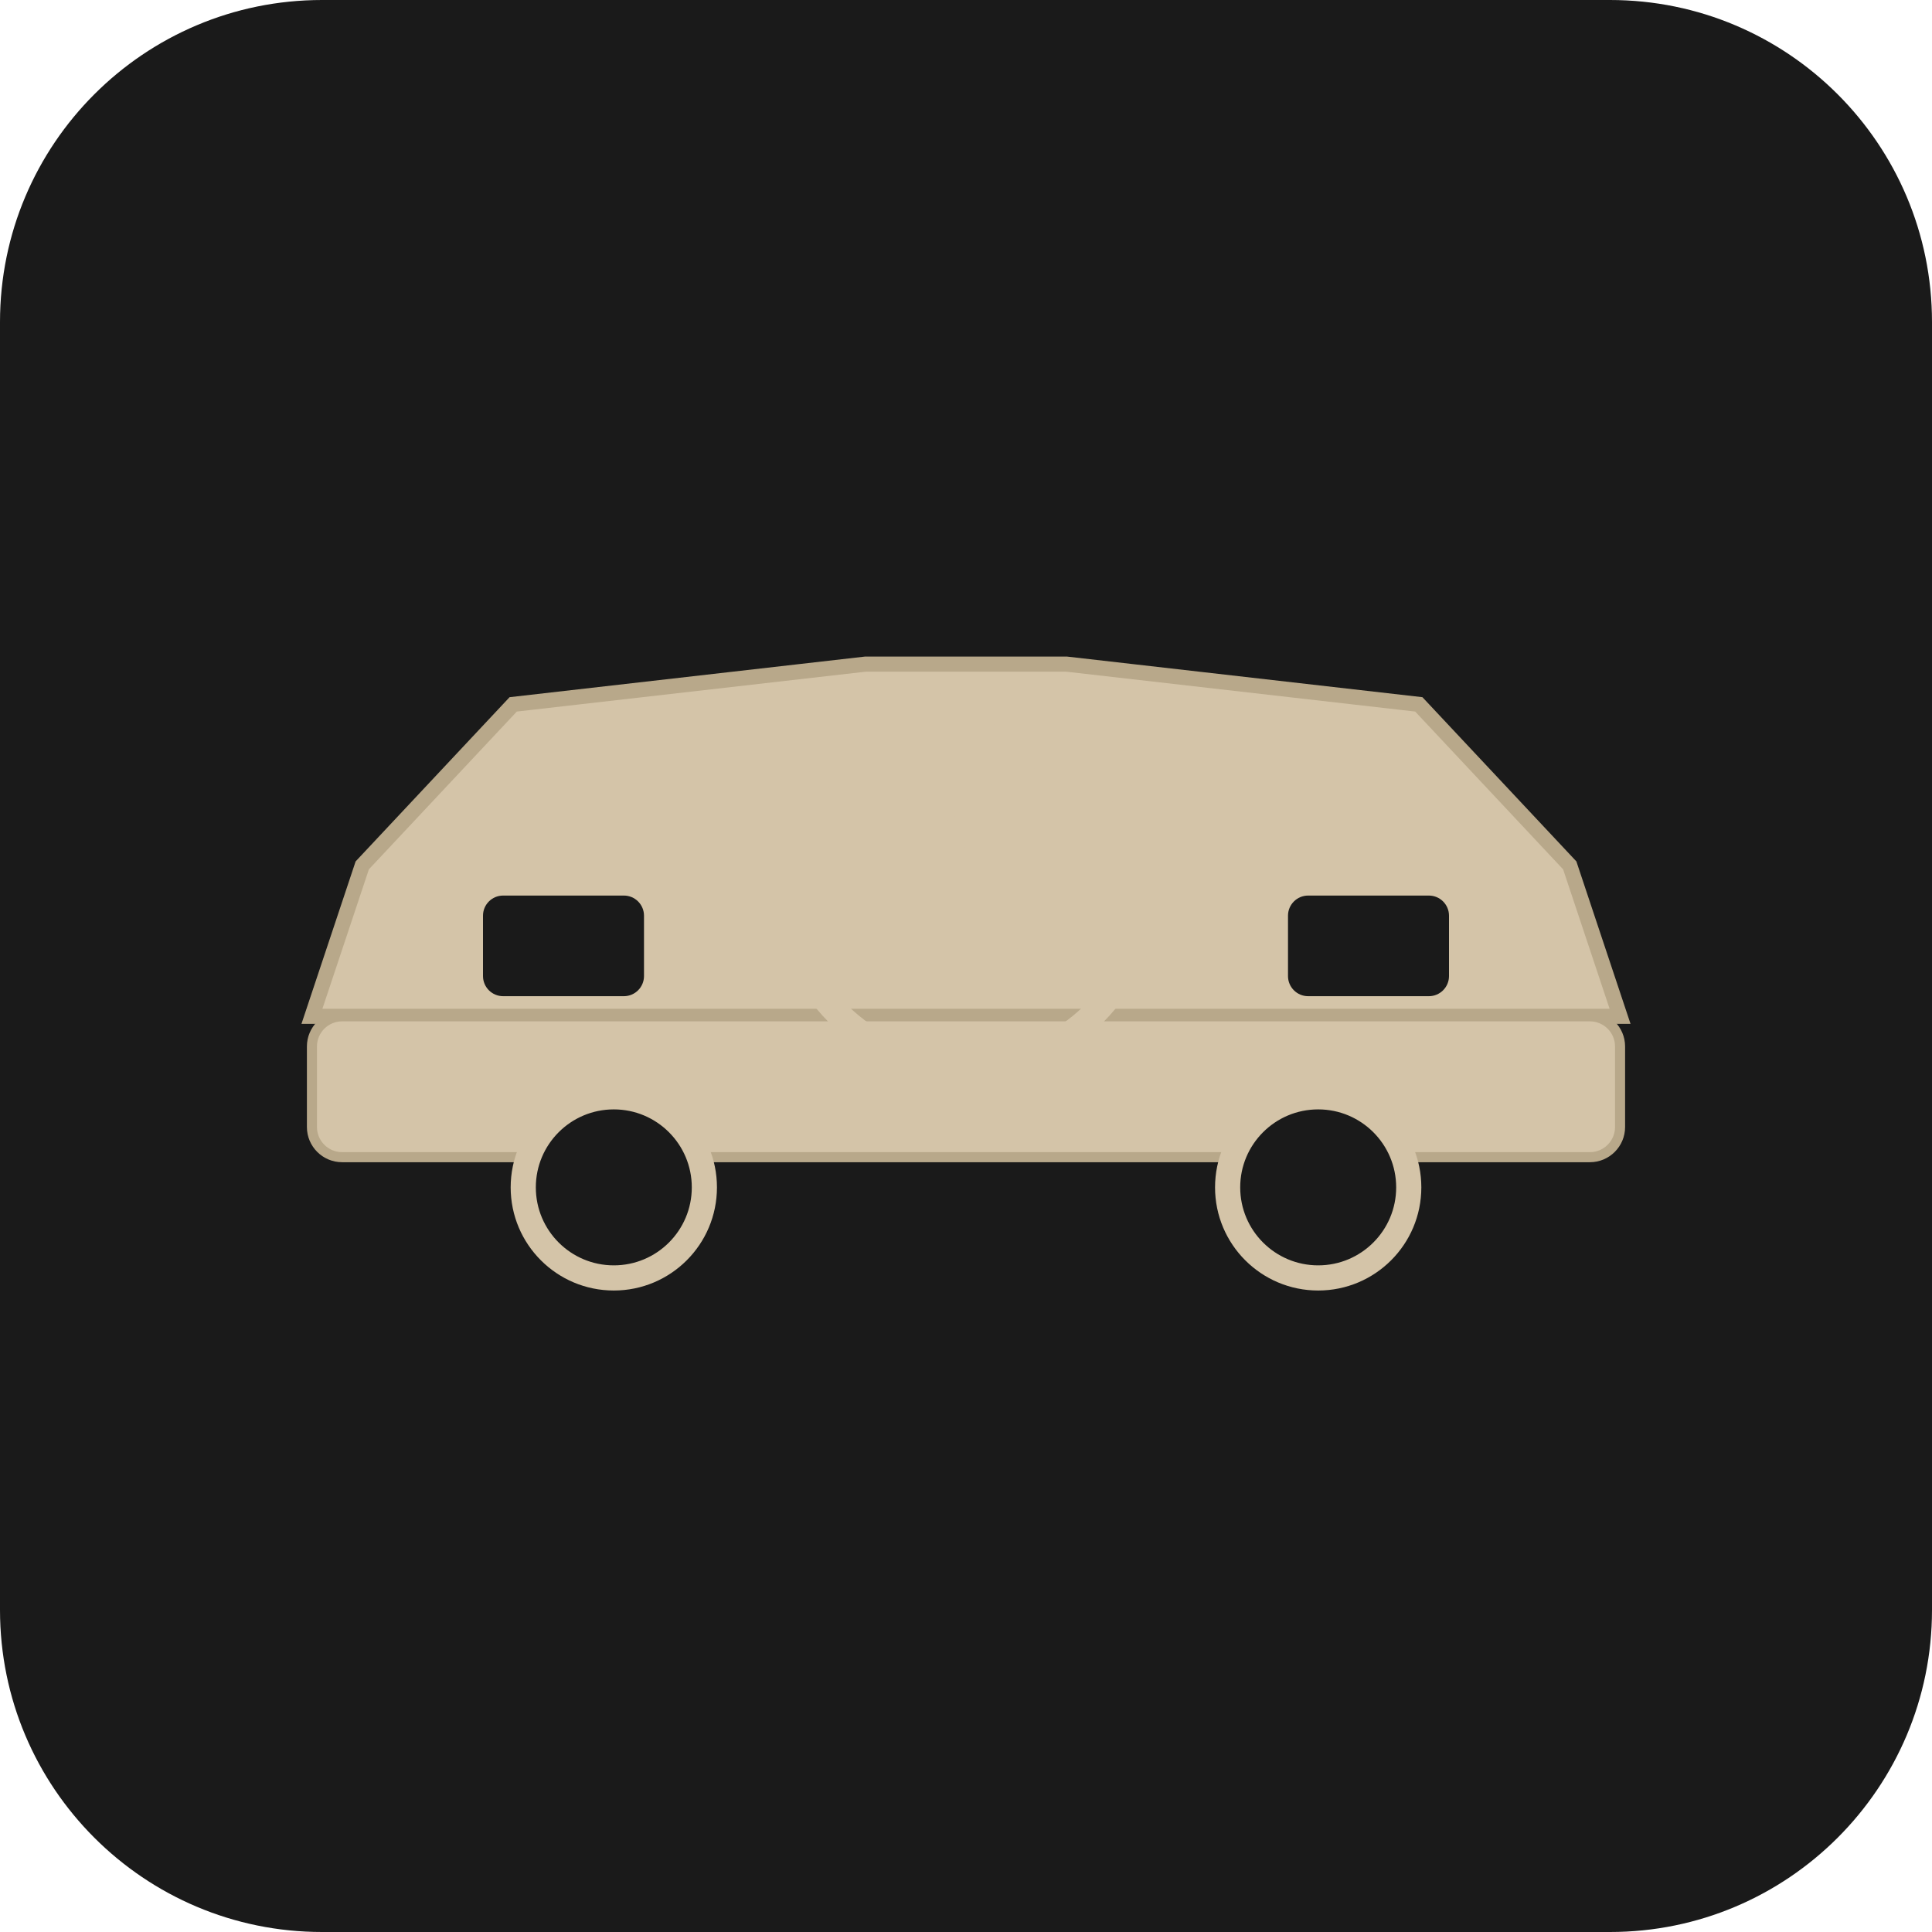
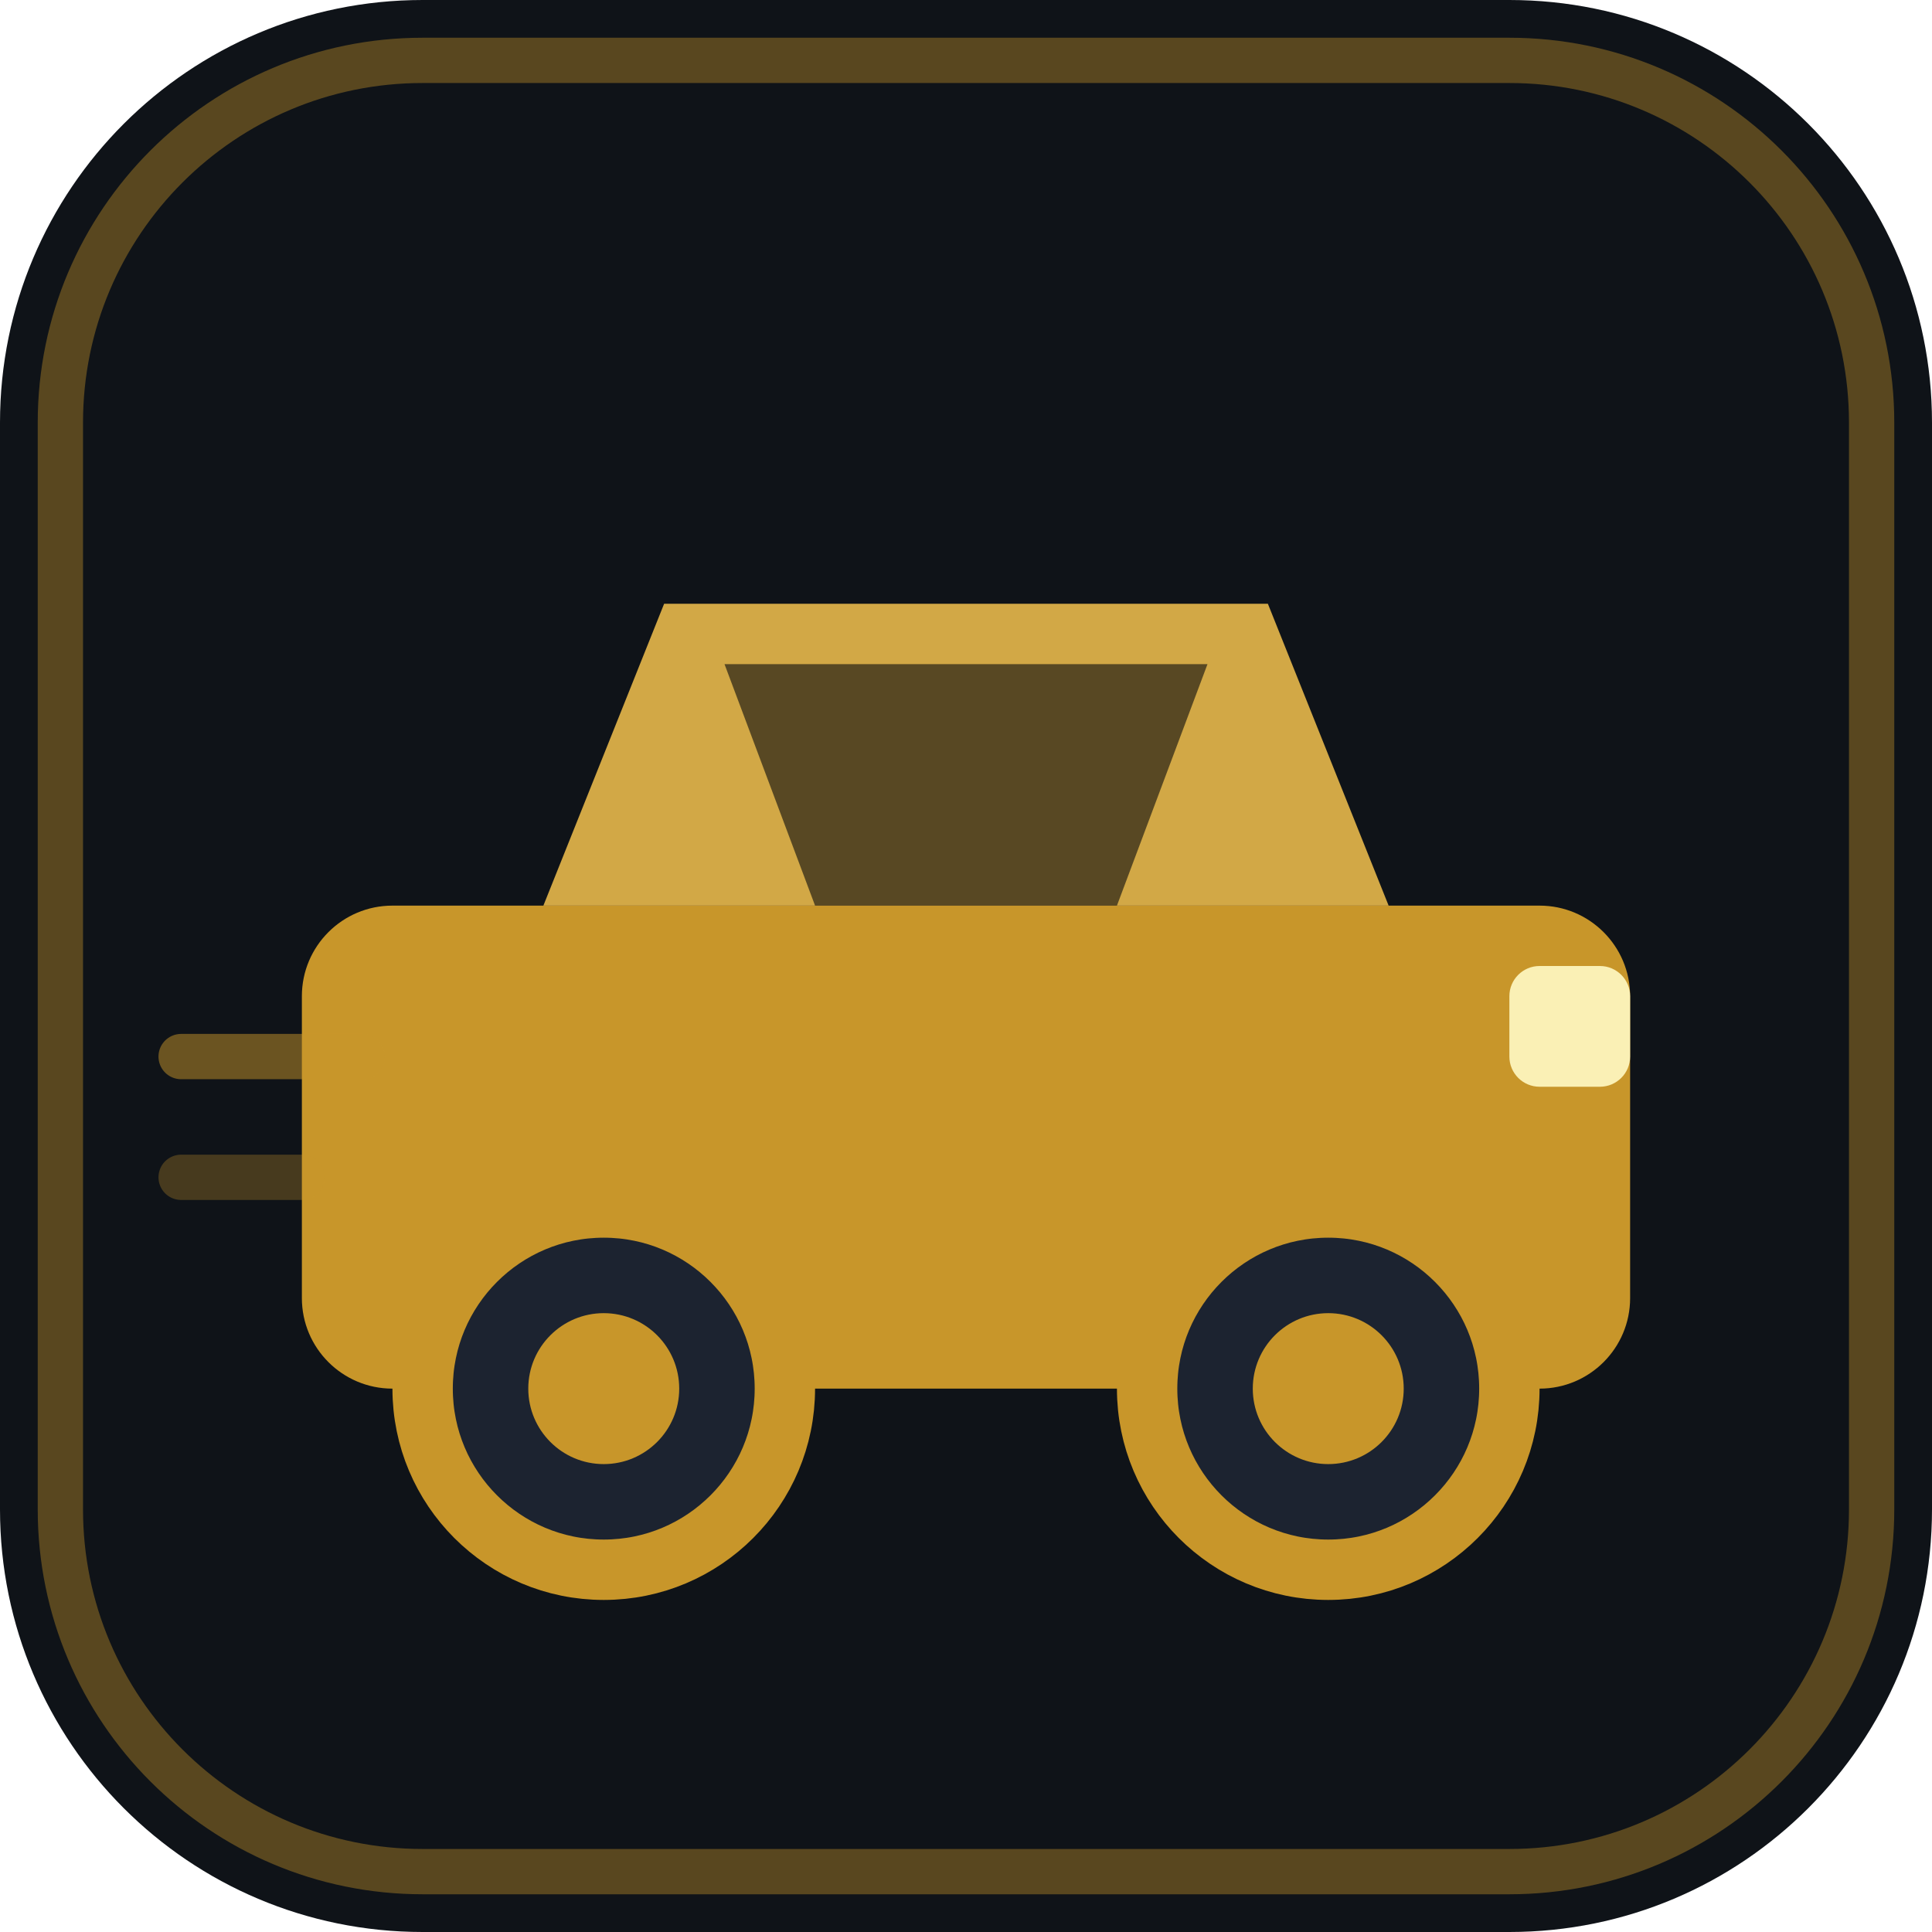
- <svg xmlns="http://www.w3.org/2000/svg" viewBox="0 0 192 192" width="192" height="192">
-   <rect width="192" height="192" rx="32" fill="#1a1a1a" />
-   <g transform="translate(96,96)">
-     <path d="M-60,-10 L-45,-26 L-10,-30 L10,-30 L45,-26 L60,-10 L65,5 L-65,5 Z" fill="#d4c4a8" stroke="#b8a88a" stroke-width="1.5" />
-     <rect x="-65" y="5" width="130" height="14" rx="3" fill="#d4c4a8" stroke="#b8a88a" stroke-width="1" />
-     <circle cx="-35" cy="22" r="9" fill="#1a1a1a" stroke="#d4c4a8" stroke-width="2.5" />
-     <circle cx="35" cy="22" r="9" fill="#1a1a1a" stroke="#d4c4a8" stroke-width="2.5" />
-     <rect x="-48" y="-7" width="16" height="10" rx="2" fill="#1a1a1a" />
-     <rect x="32" y="-7" width="16" height="10" rx="2" fill="#1a1a1a" />
-     <circle cx="0" cy="-8" r="18" fill="none" stroke="#d4c4a8" stroke-width="2.5" />
-     <text x="0" y="-4" text-anchor="middle" font-family="Georgia,serif" font-weight="900" font-style="italic" font-size="28" fill="#d4c4a8">K</text>
-   </g>
+ <svg xmlns="http://www.w3.org/2000/svg" viewBox="0 0 64 64">
+   <rect width="64" height="64" rx="14" fill="#0F1318" />
+   <rect x="2" y="2" width="60" height="60" rx="12" fill="none" stroke="#C8962A" stroke-width="1.5" opacity="0.4" />
+   <rect x="10" y="30" width="44" height="16" rx="3" fill="#C8962A" />
+   <path d="M18 30 L22 20 L42 20 L46 30Z" fill="#E8B84B" opacity="0.9" />
+   <path d="M24 22 L27 30 L37 30 L40 22Z" fill="#07090C" opacity="0.6" />
+   <circle cx="20" cy="46" r="6" fill="#1C2330" stroke="#C8962A" stroke-width="2" />
+   <circle cx="20" cy="46" r="2.5" fill="#C8962A" />
+   <circle cx="44" cy="46" r="6" fill="#1C2330" stroke="#C8962A" stroke-width="2" />
+   <circle cx="44" cy="46" r="2.5" fill="#C8962A" />
+   <rect x="50" y="32" width="4" height="4" rx="1" fill="#FFF9C4" opacity="0.9" />
+   <line x1="6" y1="35" x2="12" y2="35" stroke="#C8962A" stroke-width="1.5" stroke-linecap="round" opacity="0.5" />
+   <line x1="6" y1="39" x2="10" y2="39" stroke="#C8962A" stroke-width="1.5" stroke-linecap="round" opacity="0.3" />
</svg>
